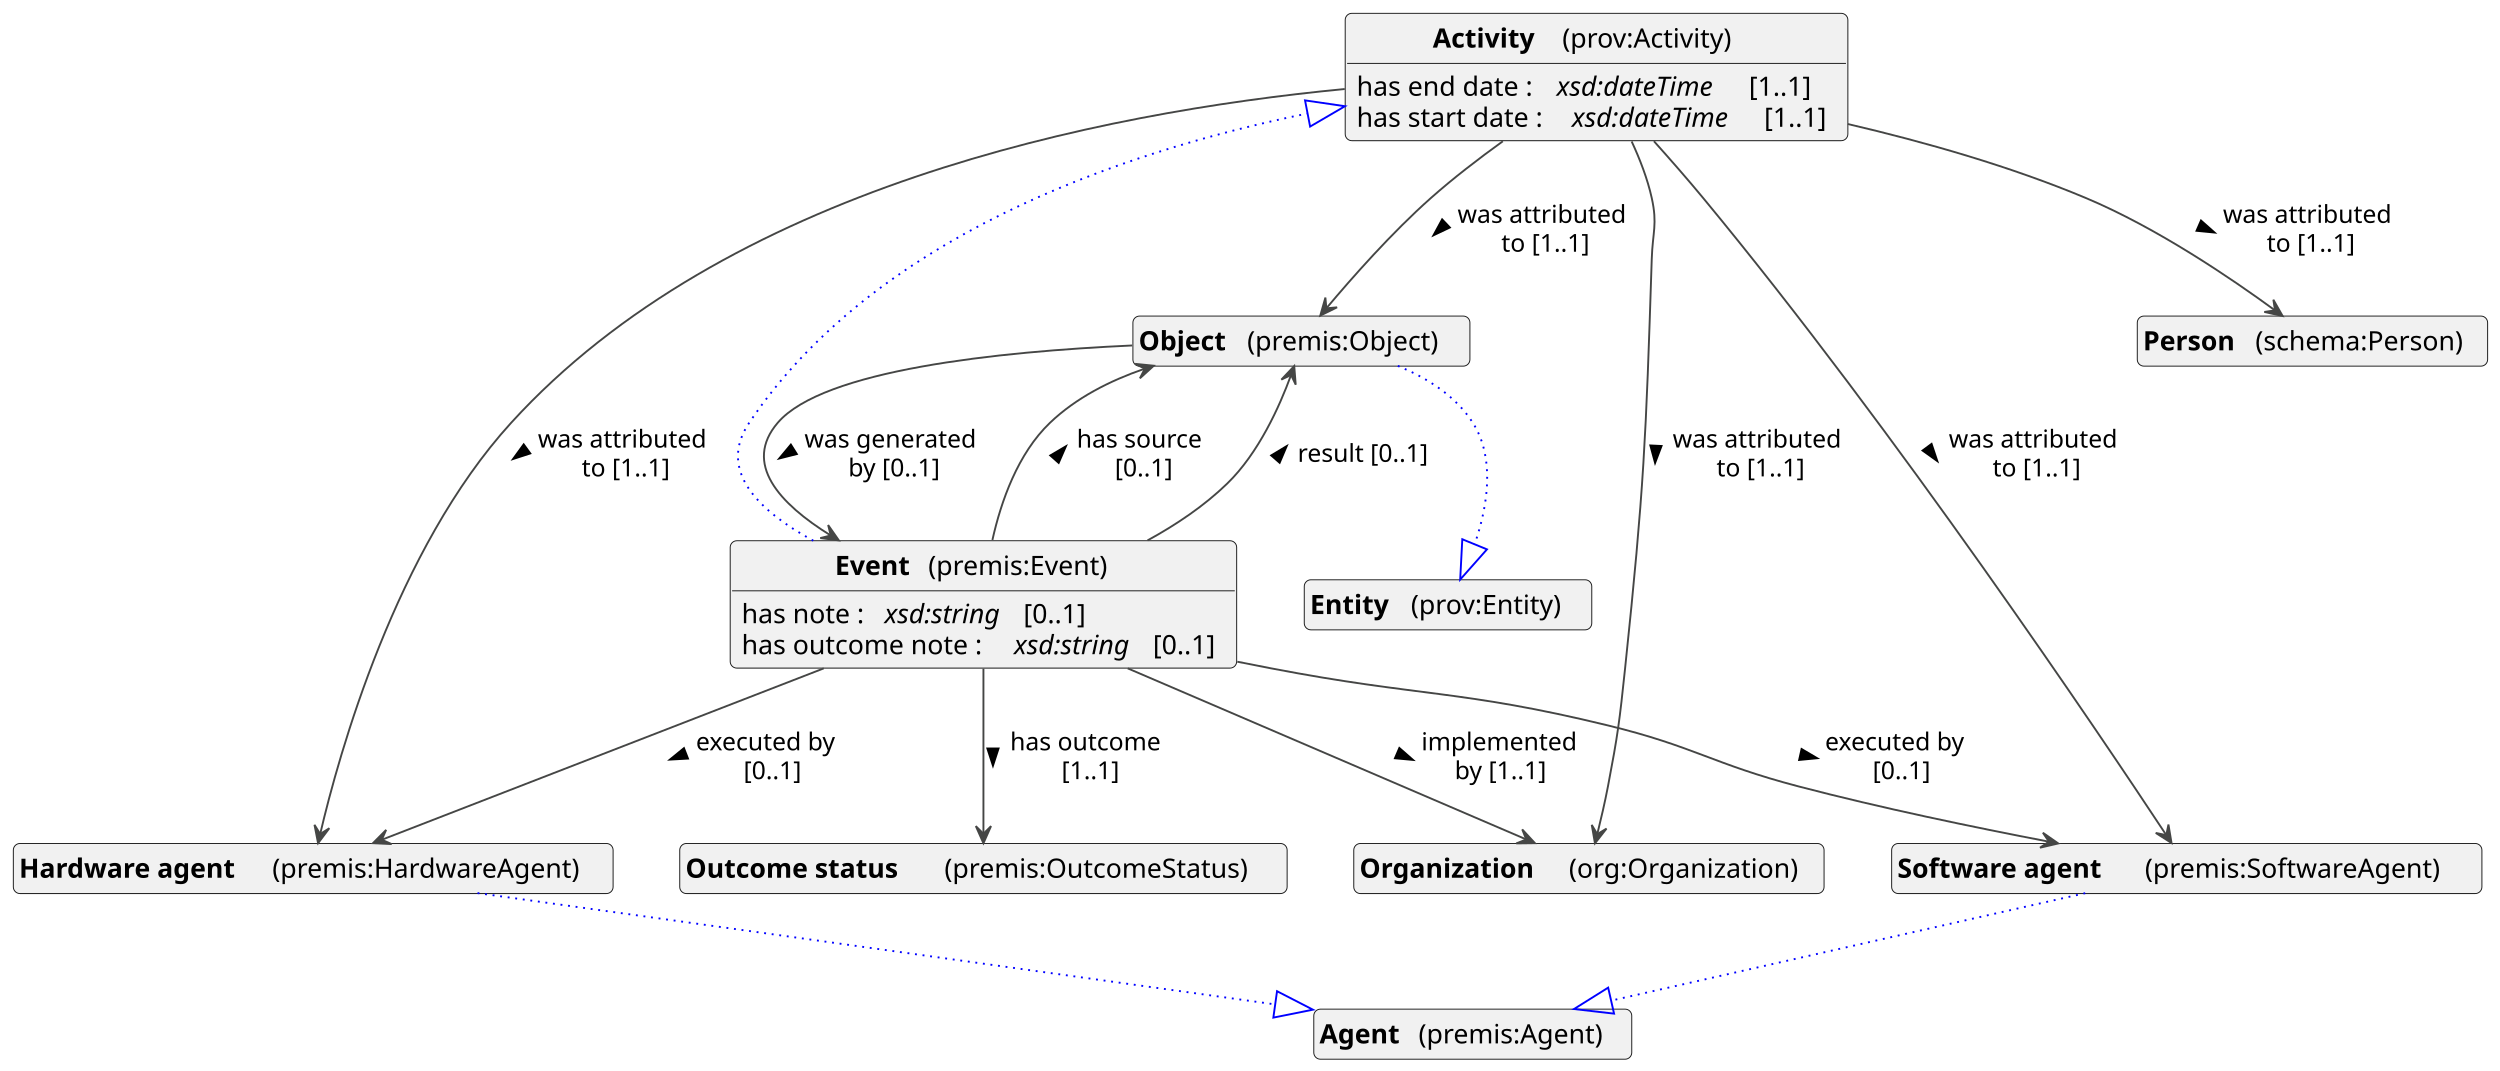
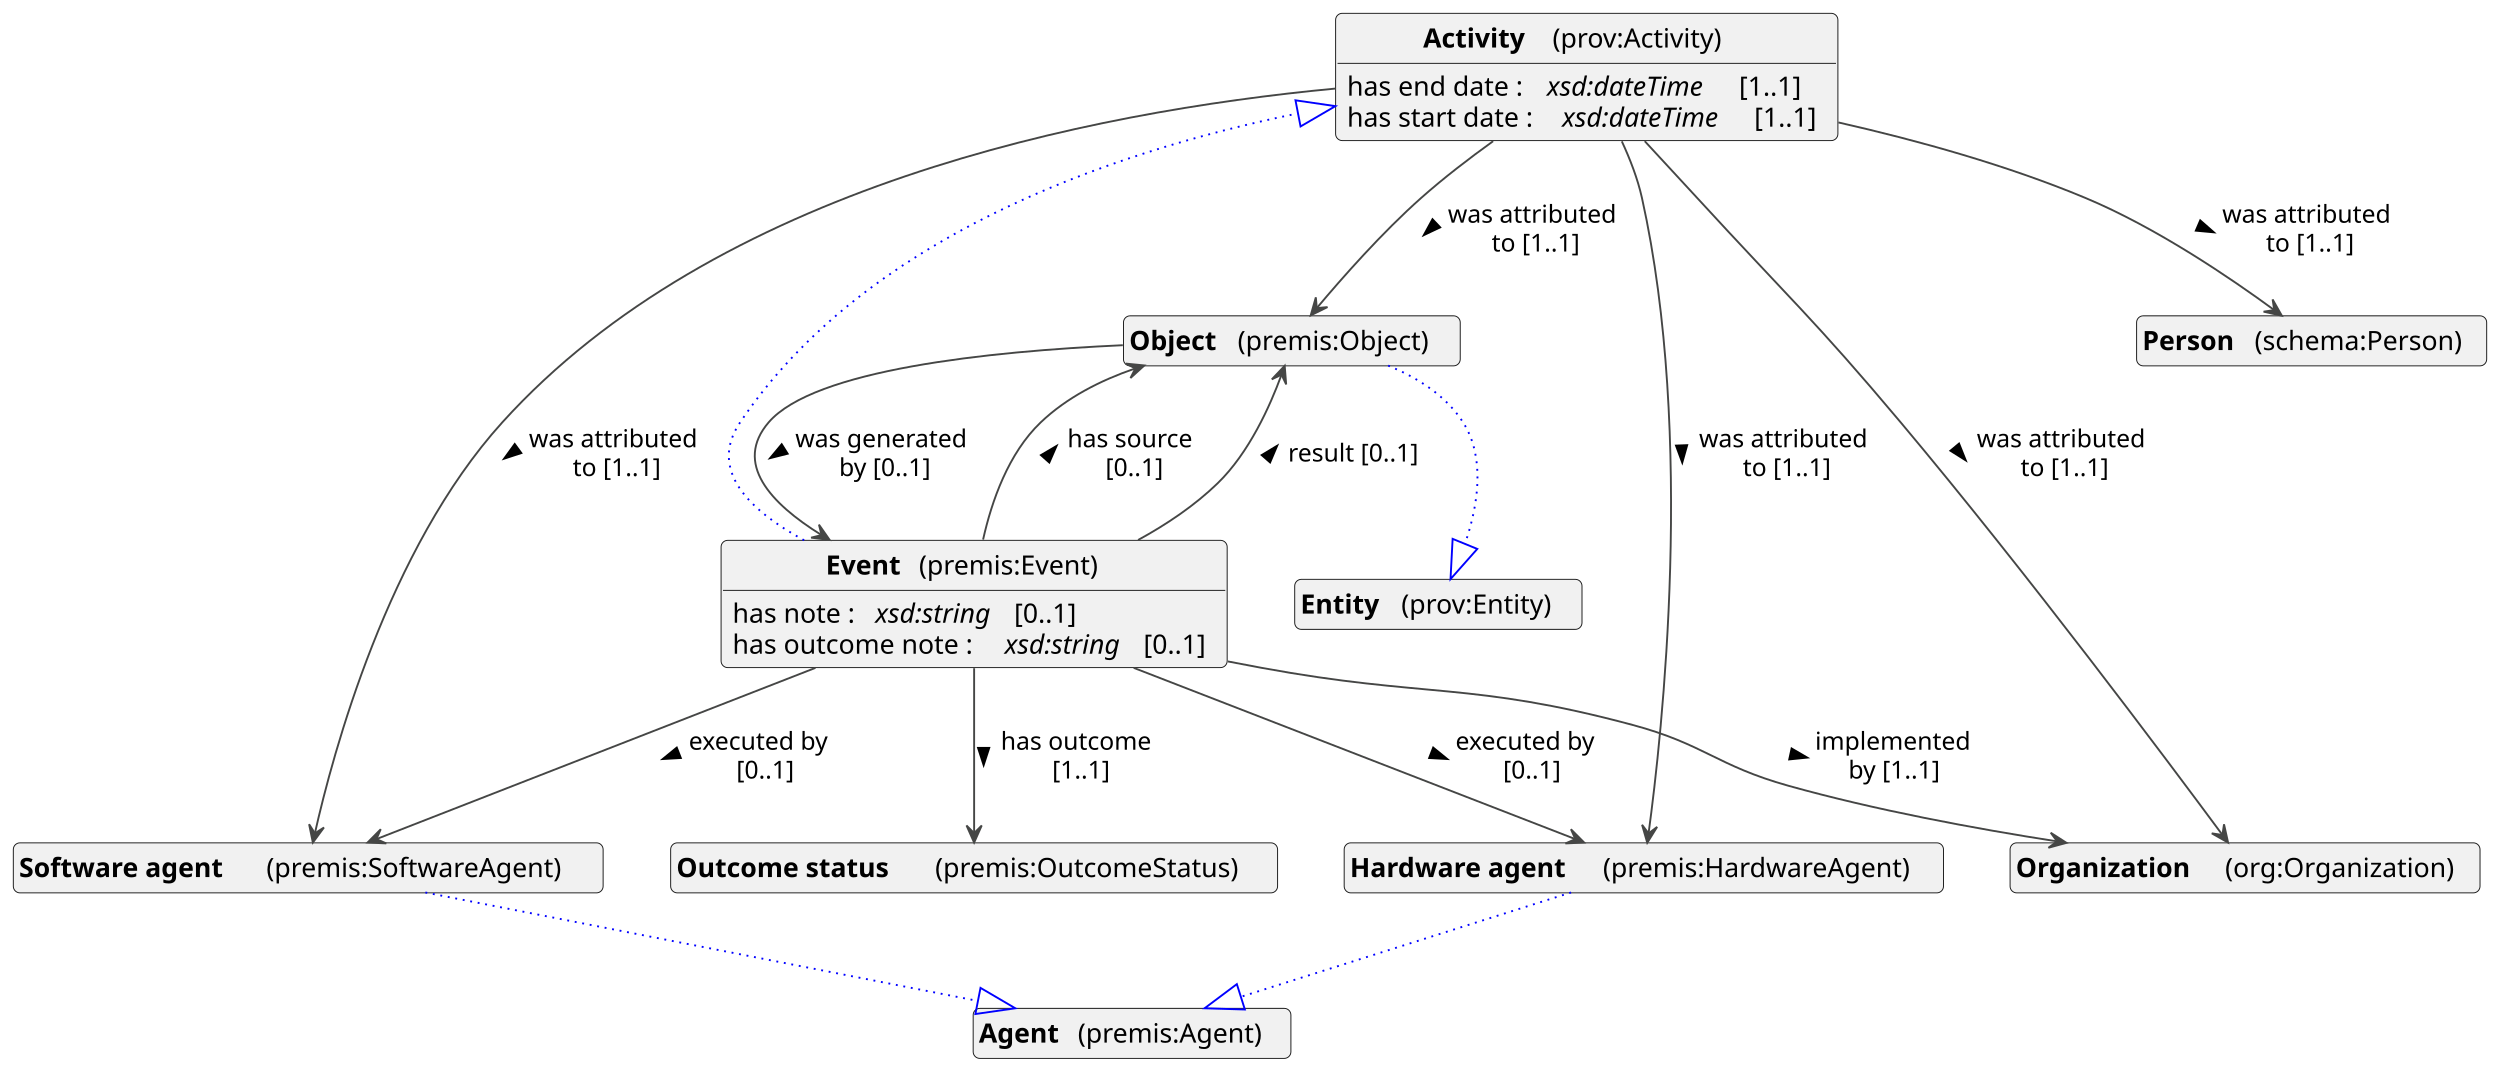
- <svg xmlns="http://www.w3.org/2000/svg" xmlns:xlink="http://www.w3.org/1999/xlink" contentStyleType="text/css" height="562px" preserveAspectRatio="none" style="width:1313px;height:562px;background:#FFFFFF;" version="1.1" viewBox="0 0 1313 562" width="1313px" zoomAndPan="magnify">
+ <svg xmlns="http://www.w3.org/2000/svg" xmlns:xlink="http://www.w3.org/1999/xlink" contentStyleType="text/css" height="562px" preserveAspectRatio="none" style="width:1314px;height:562px;background:#FFFFFF;" version="1.1" viewBox="0 0 1314 562" width="1314px" zoomAndPan="magnify">
  <defs />
  <g>
    <a href="#prov%3AActivity" target="_top" title="#prov%3AActivity" xlink:actuate="onRequest" xlink:href="#prov%3AActivity" xlink:show="new" xlink:title="#prov%3AActivity" xlink:type="simple">
      <g id="elem_prov_Activity">
-         <rect codeLine="15" fill="#F1F1F1" height="66.891" id="prov_Activity" rx="3.5" ry="3.5" style="stroke:#181818;stroke-width:0.5;" width="264" x="706.5" y="7" />
-         <text fill="#000000" font-family="sans-serif" font-size="14" font-weight="bold" lengthAdjust="spacing" textLength="64" x="752.5" y="24.995">Activity</text>
-         <text fill="#000000" font-family="sans-serif" font-size="14" lengthAdjust="spacing" textLength="104" x="820.5" y="24.995">(prov:Activity)</text>
-         <line style="stroke:#181818;stroke-width:0.5;" x1="707.5" x2="969.5" y1="33.297" y2="33.297" />
-         <text fill="#000000" font-family="sans-serif" font-size="14" lengthAdjust="spacing" textLength="101" x="712.5" y="50.292">has end date :</text>
-         <text fill="#000000" font-family="sans-serif" font-size="14" font-style="italic" lengthAdjust="spacing" textLength="97" x="817.5" y="50.292">xsd:dateTime</text>
-         <text fill="#000000" font-family="sans-serif" font-size="14" lengthAdjust="spacing" textLength="38" x="918.5" y="50.292">[1..1]</text>
-         <text fill="#000000" font-family="sans-serif" font-size="14" lengthAdjust="spacing" textLength="109" x="712.5" y="66.589">has start date :</text>
-         <text fill="#000000" font-family="sans-serif" font-size="14" font-style="italic" lengthAdjust="spacing" textLength="97" x="825.5" y="66.589">xsd:dateTime</text>
-         <text fill="#000000" font-family="sans-serif" font-size="14" lengthAdjust="spacing" textLength="38" x="926.5" y="66.589">[1..1]</text>
+         <rect codeLine="15" fill="#F1F1F1" height="66.891" id="prov_Activity" rx="3.5" ry="3.5" style="stroke:#181818;stroke-width:0.5;" width="264" x="702" y="7" />
+         <text fill="#000000" font-family="sans-serif" font-size="14" font-weight="bold" lengthAdjust="spacing" textLength="64" x="748" y="24.995">Activity</text>
+         <text fill="#000000" font-family="sans-serif" font-size="14" lengthAdjust="spacing" textLength="104" x="816" y="24.995">(prov:Activity)</text>
+         <line style="stroke:#181818;stroke-width:0.5;" x1="703" x2="965" y1="33.297" y2="33.297" />
+         <text fill="#000000" font-family="sans-serif" font-size="14" lengthAdjust="spacing" textLength="101" x="708" y="50.292">has end date :</text>
+         <text fill="#000000" font-family="sans-serif" font-size="14" font-style="italic" lengthAdjust="spacing" textLength="97" x="813" y="50.292">xsd:dateTime</text>
+         <text fill="#000000" font-family="sans-serif" font-size="14" lengthAdjust="spacing" textLength="38" x="914" y="50.292">[1..1]</text>
+         <text fill="#000000" font-family="sans-serif" font-size="14" lengthAdjust="spacing" textLength="109" x="708" y="66.589">has start date :</text>
+         <text fill="#000000" font-family="sans-serif" font-size="14" font-style="italic" lengthAdjust="spacing" textLength="97" x="821" y="66.589">xsd:dateTime</text>
+         <text fill="#000000" font-family="sans-serif" font-size="14" lengthAdjust="spacing" textLength="38" x="922" y="66.589">[1..1]</text>
      </g>
    </a>
    <a href="#premis%3AEvent" target="_top" title="#premis%3AEvent" xlink:actuate="onRequest" xlink:href="#premis%3AEvent" xlink:show="new" xlink:title="#premis%3AEvent" xlink:type="simple">
      <g id="elem_premis_Event">
-         <rect codeLine="14" fill="#F1F1F1" height="66.891" id="premis_Event" rx="3.5" ry="3.5" style="stroke:#181818;stroke-width:0.5;" width="266" x="383.5" y="284" />
-         <text fill="#000000" font-family="sans-serif" font-size="14" font-weight="bold" lengthAdjust="spacing" textLength="45" x="438.5" y="301.995">Event</text>
-         <text fill="#000000" font-family="sans-serif" font-size="14" lengthAdjust="spacing" textLength="107" x="487.5" y="301.995">(premis:Event)</text>
-         <line style="stroke:#181818;stroke-width:0.5;" x1="384.5" x2="648.5" y1="310.297" y2="310.297" />
-         <text fill="#000000" font-family="sans-serif" font-size="14" lengthAdjust="spacing" textLength="71" x="389.5" y="327.292">has note :</text>
-         <text fill="#000000" font-family="sans-serif" font-size="14" font-style="italic" lengthAdjust="spacing" textLength="69" x="464.5" y="327.292">xsd:string</text>
-         <text fill="#000000" font-family="sans-serif" font-size="14" lengthAdjust="spacing" textLength="38" x="537.5" y="327.292">[0..1]</text>
-         <text fill="#000000" font-family="sans-serif" font-size="14" lengthAdjust="spacing" textLength="139" x="389.5" y="343.589">has outcome note :</text>
-         <text fill="#000000" font-family="sans-serif" font-size="14" font-style="italic" lengthAdjust="spacing" textLength="69" x="532.5" y="343.589">xsd:string</text>
-         <text fill="#000000" font-family="sans-serif" font-size="14" lengthAdjust="spacing" textLength="38" x="605.5" y="343.589">[0..1]</text>
+         <rect codeLine="14" fill="#F1F1F1" height="66.891" id="premis_Event" rx="3.5" ry="3.5" style="stroke:#181818;stroke-width:0.5;" width="266" x="379" y="284" />
+         <text fill="#000000" font-family="sans-serif" font-size="14" font-weight="bold" lengthAdjust="spacing" textLength="45" x="434" y="301.995">Event</text>
+         <text fill="#000000" font-family="sans-serif" font-size="14" lengthAdjust="spacing" textLength="107" x="483" y="301.995">(premis:Event)</text>
+         <line style="stroke:#181818;stroke-width:0.5;" x1="380" x2="644" y1="310.297" y2="310.297" />
+         <text fill="#000000" font-family="sans-serif" font-size="14" lengthAdjust="spacing" textLength="71" x="385" y="327.292">has note :</text>
+         <text fill="#000000" font-family="sans-serif" font-size="14" font-style="italic" lengthAdjust="spacing" textLength="69" x="460" y="327.292">xsd:string</text>
+         <text fill="#000000" font-family="sans-serif" font-size="14" lengthAdjust="spacing" textLength="38" x="533" y="327.292">[0..1]</text>
+         <text fill="#000000" font-family="sans-serif" font-size="14" lengthAdjust="spacing" textLength="139" x="385" y="343.589">has outcome note :</text>
+         <text fill="#000000" font-family="sans-serif" font-size="14" font-style="italic" lengthAdjust="spacing" textLength="69" x="528" y="343.589">xsd:string</text>
+         <text fill="#000000" font-family="sans-serif" font-size="14" lengthAdjust="spacing" textLength="38" x="601" y="343.589">[0..1]</text>
      </g>
    </a>
    <a href="#premis%3AObject" target="_top" title="#premis%3AObject" xlink:actuate="onRequest" xlink:href="#premis%3AObject" xlink:show="new" xlink:title="#premis%3AObject" xlink:type="simple">
      <g id="elem_premis_Object">
-         <rect codeLine="16" fill="#F1F1F1" height="26.297" id="premis_Object" rx="3.5" ry="3.5" style="stroke:#181818;stroke-width:0.5;" width="177" x="595" y="166" />
-         <text fill="#000000" font-family="sans-serif" font-size="14" font-weight="bold" lengthAdjust="spacing" textLength="53" x="598" y="183.995">Object</text>
-         <text fill="#000000" font-family="sans-serif" font-size="14" lengthAdjust="spacing" textLength="114" x="655" y="183.995">(premis:Object)</text>
+         <rect codeLine="16" fill="#F1F1F1" height="26.297" id="premis_Object" rx="3.5" ry="3.5" style="stroke:#181818;stroke-width:0.5;" width="177" x="590.5" y="166" />
+         <text fill="#000000" font-family="sans-serif" font-size="14" font-weight="bold" lengthAdjust="spacing" textLength="53" x="593.5" y="183.995">Object</text>
+         <text fill="#000000" font-family="sans-serif" font-size="14" lengthAdjust="spacing" textLength="114" x="650.5" y="183.995">(premis:Object)</text>
      </g>
    </a>
    <a href="#prov%3AEntity" target="_top" title="#prov%3AEntity" xlink:actuate="onRequest" xlink:href="#prov%3AEntity" xlink:show="new" xlink:title="#prov%3AEntity" xlink:type="simple">
      <g id="elem_prov_Entity">
-         <rect codeLine="17" fill="#F1F1F1" height="26.297" id="prov_Entity" rx="3.5" ry="3.5" style="stroke:#181818;stroke-width:0.5;" width="151" x="685" y="304.5" />
-         <text fill="#000000" font-family="sans-serif" font-size="14" font-weight="bold" lengthAdjust="spacing" textLength="49" x="688" y="322.495">Entity</text>
-         <text fill="#000000" font-family="sans-serif" font-size="14" lengthAdjust="spacing" textLength="92" x="741" y="322.495">(prov:Entity)</text>
+         <rect codeLine="17" fill="#F1F1F1" height="26.297" id="prov_Entity" rx="3.5" ry="3.5" style="stroke:#181818;stroke-width:0.5;" width="151" x="680.5" y="304.5" />
+         <text fill="#000000" font-family="sans-serif" font-size="14" font-weight="bold" lengthAdjust="spacing" textLength="49" x="683.5" y="322.495">Entity</text>
+         <text fill="#000000" font-family="sans-serif" font-size="14" lengthAdjust="spacing" textLength="92" x="736.5" y="322.495">(prov:Entity)</text>
+       </g>
+     </a>
+     <a href="#schema%3APerson" target="_top" title="#schema%3APerson" xlink:actuate="onRequest" xlink:href="#schema%3APerson" xlink:show="new" xlink:title="#schema%3APerson" xlink:type="simple">
+       <g id="elem_schema_Person">
+         <rect codeLine="18" fill="#F1F1F1" height="26.297" id="schema_Person" rx="3.5" ry="3.5" style="stroke:#181818;stroke-width:0.5;" width="184" x="1123" y="166" />
+         <text fill="#000000" font-family="sans-serif" font-size="14" font-weight="bold" lengthAdjust="spacing" textLength="55" x="1126" y="183.995">Person</text>
+         <text fill="#000000" font-family="sans-serif" font-size="14" lengthAdjust="spacing" textLength="119" x="1185" y="183.995">(schema:Person)</text>
      </g>
    </a>
    <a href="#premis%3AOutcomeStatus" target="_top" title="#premis%3AOutcomeStatus" xlink:actuate="onRequest" xlink:href="#premis%3AOutcomeStatus" xlink:show="new" xlink:title="#premis%3AOutcomeStatus" xlink:type="simple">
      <g id="elem_premis_OutcomeStatus">
-         <rect codeLine="18" fill="#F1F1F1" height="26.297" id="premis_OutcomeStatus" rx="3.5" ry="3.5" style="stroke:#181818;stroke-width:0.5;" width="319" x="357" y="443" />
-         <text fill="#000000" font-family="sans-serif" font-size="14" font-weight="bold" lengthAdjust="spacing" textLength="132" x="360" y="460.995">Outcome status</text>
-         <text fill="#000000" font-family="sans-serif" font-size="14" lengthAdjust="spacing" textLength="177" x="496" y="460.995">(premis:OutcomeStatus)</text>
+         <rect codeLine="19" fill="#F1F1F1" height="26.297" id="premis_OutcomeStatus" rx="3.5" ry="3.5" style="stroke:#181818;stroke-width:0.5;" width="319" x="352.5" y="443" />
+         <text fill="#000000" font-family="sans-serif" font-size="14" font-weight="bold" lengthAdjust="spacing" textLength="132" x="355.5" y="460.995">Outcome status</text>
+         <text fill="#000000" font-family="sans-serif" font-size="14" lengthAdjust="spacing" textLength="177" x="491.5" y="460.995">(premis:OutcomeStatus)</text>
+       </g>
+     </a>
+     <a href="#org%3AOrganization" target="_top" title="#org%3AOrganization" xlink:actuate="onRequest" xlink:href="#org%3AOrganization" xlink:show="new" xlink:title="#org%3AOrganization" xlink:type="simple">
+       <g id="elem_org_Organization">
+         <rect codeLine="20" fill="#F1F1F1" height="26.297" id="org_Organization" rx="3.5" ry="3.5" style="stroke:#181818;stroke-width:0.5;" width="247" x="1056.5" y="443" />
+         <text fill="#000000" font-family="sans-serif" font-size="14" font-weight="bold" lengthAdjust="spacing" textLength="106" x="1059.5" y="460.995">Organization</text>
+         <text fill="#000000" font-family="sans-serif" font-size="14" lengthAdjust="spacing" textLength="131" x="1169.5" y="460.995">(org:Organization)</text>
      </g>
    </a>
    <a href="#premis%3ASoftwareAgent" target="_top" title="#premis%3ASoftwareAgent" xlink:actuate="onRequest" xlink:href="#premis%3ASoftwareAgent" xlink:show="new" xlink:title="#premis%3ASoftwareAgent" xlink:type="simple">
      <g id="elem_premis_SoftwareAgent">
-         <rect codeLine="19" fill="#F1F1F1" height="26.297" id="premis_SoftwareAgent" rx="3.5" ry="3.5" style="stroke:#181818;stroke-width:0.5;" width="310" x="993.5" y="443" />
-         <text fill="#000000" font-family="sans-serif" font-size="14" font-weight="bold" lengthAdjust="spacing" textLength="126" x="996.5" y="460.995">Software agent</text>
-         <text fill="#000000" font-family="sans-serif" font-size="14" lengthAdjust="spacing" textLength="174" x="1126.5" y="460.995">(premis:SoftwareAgent)</text>
+         <rect codeLine="21" fill="#F1F1F1" height="26.297" id="premis_SoftwareAgent" rx="3.5" ry="3.5" style="stroke:#181818;stroke-width:0.5;" width="310" x="7" y="443" />
+         <text fill="#000000" font-family="sans-serif" font-size="14" font-weight="bold" lengthAdjust="spacing" textLength="126" x="10" y="460.995">Software agent</text>
+         <text fill="#000000" font-family="sans-serif" font-size="14" lengthAdjust="spacing" textLength="174" x="140" y="460.995">(premis:SoftwareAgent)</text>
      </g>
    </a>
    <a href="#premis%3AAgent" target="_top" title="#premis%3AAgent" xlink:actuate="onRequest" xlink:href="#premis%3AAgent" xlink:show="new" xlink:title="#premis%3AAgent" xlink:type="simple">
      <g id="elem_premis_Agent">
-         <rect codeLine="22" fill="#F1F1F1" height="26.297" id="premis_Agent" rx="3.5" ry="3.5" style="stroke:#181818;stroke-width:0.5;" width="167" x="690" y="530" />
-         <text fill="#000000" font-family="sans-serif" font-size="14" font-weight="bold" lengthAdjust="spacing" textLength="48" x="693" y="547.995">Agent</text>
-         <text fill="#000000" font-family="sans-serif" font-size="14" lengthAdjust="spacing" textLength="109" x="745" y="547.995">(premis:Agent)</text>
+         <rect codeLine="24" fill="#F1F1F1" height="26.297" id="premis_Agent" rx="3.5" ry="3.5" style="stroke:#181818;stroke-width:0.5;" width="167" x="511.5" y="530" />
+         <text fill="#000000" font-family="sans-serif" font-size="14" font-weight="bold" lengthAdjust="spacing" textLength="48" x="514.5" y="547.995">Agent</text>
+         <text fill="#000000" font-family="sans-serif" font-size="14" lengthAdjust="spacing" textLength="109" x="566.5" y="547.995">(premis:Agent)</text>
      </g>
    </a>
    <a href="#premis%3AHardwareAgent" target="_top" title="#premis%3AHardwareAgent" xlink:actuate="onRequest" xlink:href="#premis%3AHardwareAgent" xlink:show="new" xlink:title="#premis%3AHardwareAgent" xlink:type="simple">
      <g id="elem_premis_HardwareAgent">
-         <rect codeLine="21" fill="#F1F1F1" height="26.297" id="premis_HardwareAgent" rx="3.5" ry="3.5" style="stroke:#181818;stroke-width:0.5;" width="315" x="7" y="443" />
-         <text fill="#000000" font-family="sans-serif" font-size="14" font-weight="bold" lengthAdjust="spacing" textLength="129" x="10" y="460.995">Hardware agent</text>
-         <text fill="#000000" font-family="sans-serif" font-size="14" lengthAdjust="spacing" textLength="176" x="143" y="460.995">(premis:HardwareAgent)</text>
-       </g>
-     </a>
-     <a href="#schema%3APerson" target="_top" title="#schema%3APerson" xlink:actuate="onRequest" xlink:href="#schema%3APerson" xlink:show="new" xlink:title="#schema%3APerson" xlink:type="simple">
-       <g id="elem_schema_Person">
-         <rect codeLine="23" fill="#F1F1F1" height="26.297" id="schema_Person" rx="3.5" ry="3.5" style="stroke:#181818;stroke-width:0.5;" width="184" x="1122.5" y="166" />
-         <text fill="#000000" font-family="sans-serif" font-size="14" font-weight="bold" lengthAdjust="spacing" textLength="55" x="1125.5" y="183.995">Person</text>
-         <text fill="#000000" font-family="sans-serif" font-size="14" lengthAdjust="spacing" textLength="119" x="1184.5" y="183.995">(schema:Person)</text>
-       </g>
-     </a>
-     <a href="#org%3AOrganization" target="_top" title="#org%3AOrganization" xlink:actuate="onRequest" xlink:href="#org%3AOrganization" xlink:show="new" xlink:title="#org%3AOrganization" xlink:type="simple">
-       <g id="elem_org_Organization">
-         <rect codeLine="24" fill="#F1F1F1" height="26.297" id="org_Organization" rx="3.5" ry="3.5" style="stroke:#181818;stroke-width:0.5;" width="247" x="711" y="443" />
-         <text fill="#000000" font-family="sans-serif" font-size="14" font-weight="bold" lengthAdjust="spacing" textLength="106" x="714" y="460.995">Organization</text>
-         <text fill="#000000" font-family="sans-serif" font-size="14" lengthAdjust="spacing" textLength="131" x="824" y="460.995">(org:Organization)</text>
+         <rect codeLine="23" fill="#F1F1F1" height="26.297" id="premis_HardwareAgent" rx="3.5" ry="3.5" style="stroke:#181818;stroke-width:0.5;" width="315" x="706.5" y="443" />
+         <text fill="#000000" font-family="sans-serif" font-size="14" font-weight="bold" lengthAdjust="spacing" textLength="129" x="709.5" y="460.995">Hardware agent</text>
+         <text fill="#000000" font-family="sans-serif" font-size="14" lengthAdjust="spacing" textLength="176" x="842.5" y="460.995">(premis:HardwareAgent)</text>
      </g>
    </a>
    <g id="link_prov_Activity_premis_Object">
-       <path codeLine="33" d="M789.285,74.195 C776.575,83.346 763.19,93.637 751.5,104 C730.973,122.197 710.012,145.953 696.892,161.577 " fill="none" id="prov_Activity-to-premis_Object" style="stroke:#454645;stroke-width:1.0;" />
-       <polygon fill="#454645" points="693.406,165.757,702.242,161.408,696.609,161.917,696.099,156.284,693.406,165.757" style="stroke:#454645;stroke-width:1.0;" />
-       <polygon fill="#000000" points="752.867,123.569,761.458,119.489,757.419,115.218,752.867,123.569" style="stroke:#000000;stroke-width:1.0;" />
-       <text fill="#000000" font-family="sans-serif" font-size="13" lengthAdjust="spacing" textLength="93" x="765.5" y="117.067">was attributed</text>
-       <text fill="#000000" font-family="sans-serif" font-size="13" lengthAdjust="spacing" textLength="51" x="788.5" y="132.2">to [1..1]</text>
+       <path codeLine="33" d="M784.785,74.195 C772.075,83.346 758.69,93.637 747,104 C726.473,122.197 705.512,145.953 692.392,161.577 " fill="none" id="prov_Activity-to-premis_Object" style="stroke:#454645;stroke-width:1.0;" />
+       <polygon fill="#454645" points="688.906,165.757,697.742,161.408,692.109,161.917,691.599,156.284,688.906,165.757" style="stroke:#454645;stroke-width:1.0;" />
+       <polygon fill="#000000" points="748.367,123.569,756.958,119.489,752.919,115.218,748.367,123.569" style="stroke:#000000;stroke-width:1.0;" />
+       <text fill="#000000" font-family="sans-serif" font-size="13" lengthAdjust="spacing" textLength="93" x="761" y="117.067">was attributed</text>
+       <text fill="#000000" font-family="sans-serif" font-size="13" lengthAdjust="spacing" textLength="51" x="784" y="132.2">to [1..1]</text>
    </g>
    <g id="link_prov_Activity_schema_Person">
-       <path codeLine="34" d="M970.502,65.145 C1011.44,74.703 1056.12,87.471 1095.5,104 C1132.88,119.691 1172.01,146.307 1194.78,162.978 " fill="none" id="prov_Activity-to-schema_Person" style="stroke:#454645;stroke-width:1.0;" />
-       <polygon fill="#454645" points="1198.84,165.97,1193.977,157.405,1194.818,162.999,1189.224,163.84,1198.84,165.97" style="stroke:#454645;stroke-width:1.0;" />
-       <polygon fill="#000000" points="1163.083,122.132,1155.967,115.822,1153.617,121.209,1163.083,122.132" style="stroke:#000000;stroke-width:1.0;" />
-       <text fill="#000000" font-family="sans-serif" font-size="13" lengthAdjust="spacing" textLength="93" x="1167.5" y="117.067">was attributed</text>
-       <text fill="#000000" font-family="sans-serif" font-size="13" lengthAdjust="spacing" textLength="51" x="1190.5" y="132.2">to [1..1]</text>
+       <path codeLine="34" d="M966.225,64.347 C1008.6,73.947 1055.11,86.94 1096,104 C1133.41,119.609 1172.54,146.249 1195.3,162.948 " fill="none" id="prov_Activity-to-schema_Person" style="stroke:#454645;stroke-width:1.0;" />
+       <polygon fill="#454645" points="1199.35,165.945,1194.49,157.379,1195.329,162.973,1189.735,163.812,1199.35,165.945" style="stroke:#454645;stroke-width:1.0;" />
+       <polygon fill="#000000" points="1163.593,122.11,1156.446,115.834,1154.122,121.233,1163.593,122.11" style="stroke:#000000;stroke-width:1.0;" />
+       <text fill="#000000" font-family="sans-serif" font-size="13" lengthAdjust="spacing" textLength="93" x="1168" y="117.067">was attributed</text>
+       <text fill="#000000" font-family="sans-serif" font-size="13" lengthAdjust="spacing" textLength="51" x="1191" y="132.2">to [1..1]</text>
    </g>
    <g id="link_prov_Activity_org_Organization">
-       <path codeLine="35" d="M856.948,74.289 C861.283,83.605 865.283,93.955 867.5,104 C870.565,117.888 867.962,121.785 867.5,136 C864.387,231.707 863.497,255.765 853.5,351 C850.593,378.692 849.73,385.651 844.5,413 C842.921,421.255 840.807,430.336 838.93,437.935 " fill="none" id="prov_Activity-to-org_Organization" style="stroke:#454645;stroke-width:1.0;" />
-       <polygon fill="#454645" points="837.677,442.932,843.746,435.175,838.893,438.082,835.986,433.229,837.677,442.932" style="stroke:#454645;stroke-width:1.0;" />
-       <polygon fill="#000000" points="869.253,243.127,872.635,234.238,866.765,233.947,869.253,243.127" style="stroke:#000000;stroke-width:1.0;" />
-       <text fill="#000000" font-family="sans-serif" font-size="13" lengthAdjust="spacing" textLength="93" x="878.5" y="235.067">was attributed</text>
-       <text fill="#000000" font-family="sans-serif" font-size="13" lengthAdjust="spacing" textLength="51" x="901.5" y="250.2">to [1..1]</text>
+       <path codeLine="35" d="M864.474,74.196 C873.37,83.779 883.094,94.291 892,104 C939.857,156.17 953.474,167.784 999,222 C1065.31,300.97 1139.26,399.827 1167.83,438.458 " fill="none" id="prov_Activity-to-org_Organization" style="stroke:#454645;stroke-width:1.0;" />
+       <polygon fill="#454645" points="1171.08,442.865,1168.943,433.251,1168.106,438.846,1162.512,438.009,1171.08,442.865" style="stroke:#454645;stroke-width:1.0;" />
+       <polygon fill="#000000" points="1033.2,241.975,1029.67,233.144,1025.153,236.905,1033.2,241.975" style="stroke:#000000;stroke-width:1.0;" />
+       <text fill="#000000" font-family="sans-serif" font-size="13" lengthAdjust="spacing" textLength="93" x="1039" y="235.067">was attributed</text>
+       <text fill="#000000" font-family="sans-serif" font-size="13" lengthAdjust="spacing" textLength="51" x="1062" y="250.2">to [1..1]</text>
    </g>
    <g id="link_prov_Activity_premis_SoftwareAgent">
-       <path codeLine="36" d="M868.64,74.158 C877.157,83.648 886.328,94.121 894.5,104 C996.187,226.933 1103.73,387.1 1137.62,438.419 " fill="none" id="prov_Activity-to-premis_SoftwareAgent" style="stroke:#454645;stroke-width:1.0;" />
-       <polygon fill="#454645" points="1140.49,442.764,1138.871,433.049,1137.736,438.591,1132.194,437.455,1140.49,442.764" style="stroke:#454645;stroke-width:1.0;" />
-       <polygon fill="#000000" points="1017.47,242.155,1014.461,233.133,1009.733,236.625,1017.47,242.155" style="stroke:#000000;stroke-width:1.0;" />
-       <text fill="#000000" font-family="sans-serif" font-size="13" lengthAdjust="spacing" textLength="93" x="1023.5" y="235.067">was attributed</text>
-       <text fill="#000000" font-family="sans-serif" font-size="13" lengthAdjust="spacing" textLength="51" x="1046.5" y="250.2">to [1..1]</text>
+       <path codeLine="36" d="M701.893,46.553 C571.473,58.903 375.813,98.494 264,222 C203.749,288.553 174.865,396.349 165.528,437.907 " fill="none" id="prov_Activity-to-premis_SoftwareAgent" style="stroke:#454645;stroke-width:1.0;" />
+       <polygon fill="#454645" points="164.436,442.867,170.276,434.937,165.51,437.984,162.463,433.218,164.436,442.867" style="stroke:#454645;stroke-width:1.0;" />
+       <polygon fill="#000000" points="264.961,241.08,274,238.123,270.536,233.374,264.961,241.08" style="stroke:#000000;stroke-width:1.0;" />
+       <text fill="#000000" font-family="sans-serif" font-size="13" lengthAdjust="spacing" textLength="93" x="278" y="235.067">was attributed</text>
+       <text fill="#000000" font-family="sans-serif" font-size="13" lengthAdjust="spacing" textLength="51" x="301" y="250.2">to [1..1]</text>
    </g>
    <g id="link_prov_Activity_premis_HardwareAgent">
-       <path codeLine="37" d="M706.274,46.75 C575.999,59.265 380.668,98.992 268.5,222 C207.818,288.547 177.927,396.346 168.192,437.906 " fill="none" id="prov_Activity-to-premis_HardwareAgent" style="stroke:#454645;stroke-width:1.0;" />
-       <polygon fill="#454645" points="167.053,442.867,172.965,434.99,168.171,437.994,165.167,433.2,167.053,442.867" style="stroke:#454645;stroke-width:1.0;" />
-       <polygon fill="#000000" points="269.456,241.073,278.5,238.131,275.044,233.377,269.456,241.073" style="stroke:#000000;stroke-width:1.0;" />
-       <text fill="#000000" font-family="sans-serif" font-size="13" lengthAdjust="spacing" textLength="93" x="282.5" y="235.067">was attributed</text>
-       <text fill="#000000" font-family="sans-serif" font-size="13" lengthAdjust="spacing" textLength="51" x="305.5" y="250.2">to [1..1]</text>
+       <path codeLine="37" d="M852.429,74.294 C856.764,83.609 860.769,93.958 863,104 C890.865,229.41 873.514,386.304 866.521,437.779 " fill="none" id="prov_Activity-to-premis_HardwareAgent" style="stroke:#454645;stroke-width:1.0;" />
+       <polygon fill="#454645" points="865.801,442.979,870.997,434.613,866.487,438.026,863.073,433.515,865.801,442.979" style="stroke:#454645;stroke-width:1.0;" />
+       <polygon fill="#000000" points="884.194,243.129,886.78,233.977,880.907,234.205,884.194,243.129" style="stroke:#000000;stroke-width:1.0;" />
+       <text fill="#000000" font-family="sans-serif" font-size="13" lengthAdjust="spacing" textLength="93" x="893" y="235.067">was attributed</text>
+       <text fill="#000000" font-family="sans-serif" font-size="13" lengthAdjust="spacing" textLength="51" x="916" y="250.2">to [1..1]</text>
    </g>
    <g id="link_premis_Event_prov_Activity">
-       <path codeLine="39" d="M427.142,283.968 C397.898,268.041 376.727,246.904 393.5,222 C458.502,125.488 584.898,80.561 686.423,59.657 " fill="none" id="premis_Event-to-prov_Activity" style="stroke:#0000FF;stroke-width:1.0;stroke-dasharray:1.0,3.0;" />
-       <polygon fill="none" points="685.404,52.724,706.371,55.789,688.069,66.468,685.404,52.724" style="stroke:#0000FF;stroke-width:1.0;" />
+       <path codeLine="39" d="M422.642,283.968 C393.398,268.041 372.227,246.904 389,222 C454.002,125.488 580.398,80.561 681.923,59.657 " fill="none" id="premis_Event-to-prov_Activity" style="stroke:#0000FF;stroke-width:1.0;stroke-dasharray:1.0,3.0;" />
+       <polygon fill="none" points="680.904,52.724,701.871,55.789,683.569,66.468,680.904,52.724" style="stroke:#0000FF;stroke-width:1.0;" />
    </g>
    <g id="link_premis_Event_premis_SoftwareAgent">
-       <path codeLine="42" d="M649.825,347.529 C655.794,348.724 661.707,349.886 667.5,351 C745.854,366.065 766.976,362.127 844.5,381 C889.84,392.038 899.361,401.167 944.5,413 C987.682,424.32 1036.66,434.49 1075.8,441.986 " fill="none" id="premis_Event-to-premis_SoftwareAgent" style="stroke:#454645;stroke-width:1.0;" />
-       <polygon fill="#454645" points="1081.01,442.979,1072.926,437.354,1076.1,442.036,1071.417,445.211,1081.01,442.979" style="stroke:#454645;stroke-width:1.0;" />
-       <polygon fill="#000000" points="954.381,398.215,946.187,393.388,944.915,399.126,954.381,398.215" style="stroke:#000000;stroke-width:1.0;" />
-       <text fill="#000000" font-family="sans-serif" font-size="13" lengthAdjust="spacing" textLength="80" x="958.5" y="394.067">executed by</text>
-       <text fill="#000000" font-family="sans-serif" font-size="13" lengthAdjust="spacing" textLength="34" x="983.5" y="409.2">[0..1]</text>
+       <path codeLine="42" d="M428.611,351.022 C355.206,379.65 251.853,419.957 197.929,440.988 " fill="none" id="premis_Event-to-premis_SoftwareAgent" style="stroke:#454645;stroke-width:1.0;" />
+       <polygon fill="#454645" points="193.184,442.838,203.022,443.294,197.842,441.021,200.115,435.841,193.184,442.838" style="stroke:#454645;stroke-width:1.0;" />
+       <polygon fill="#000000" points="348.342,398.95,357.837,398.401,355.701,392.925,348.342,398.95" style="stroke:#000000;stroke-width:1.0;" />
+       <text fill="#000000" font-family="sans-serif" font-size="13" lengthAdjust="spacing" textLength="80" x="362" y="394.067">executed by</text>
+       <text fill="#000000" font-family="sans-serif" font-size="13" lengthAdjust="spacing" textLength="34" x="387" y="409.2">[0..1]</text>
    </g>
    <g id="link_premis_Event_premis_HardwareAgent">
-       <path codeLine="43" d="M432.634,351.022 C358.81,379.65 254.867,419.957 200.634,440.988 " fill="none" id="premis_Event-to-premis_HardwareAgent" style="stroke:#454645;stroke-width:1.0;" />
-       <polygon fill="#454645" points="195.862,442.838,205.7,443.312,200.523,441.029,202.806,435.853,195.862,442.838" style="stroke:#454645;stroke-width:1.0;" />
-       <polygon fill="#000000" points="351.838,398.941,361.334,398.41,359.209,392.93,351.838,398.941" style="stroke:#000000;stroke-width:1.0;" />
-       <text fill="#000000" font-family="sans-serif" font-size="13" lengthAdjust="spacing" textLength="80" x="365.5" y="394.067">executed by</text>
-       <text fill="#000000" font-family="sans-serif" font-size="13" lengthAdjust="spacing" textLength="34" x="390.5" y="409.2">[0..1]</text>
+       <path codeLine="43" d="M595.866,351.022 C669.69,379.65 773.633,419.957 827.866,440.988 " fill="none" id="premis_Event-to-premis_HardwareAgent" style="stroke:#454645;stroke-width:1.0;" />
+       <polygon fill="#454645" points="832.638,442.838,825.694,435.853,827.977,441.029,822.801,443.312,832.638,442.838" style="stroke:#454645;stroke-width:1.0;" />
+       <polygon fill="#000000" points="760.662,398.941,753.291,392.93,751.166,398.41,760.662,398.941" style="stroke:#000000;stroke-width:1.0;" />
+       <text fill="#000000" font-family="sans-serif" font-size="13" lengthAdjust="spacing" textLength="80" x="765" y="394.067">executed by</text>
+       <text fill="#000000" font-family="sans-serif" font-size="13" lengthAdjust="spacing" textLength="34" x="790" y="409.2">[0..1]</text>
    </g>
    <g id="link_premis_Event_premis_OutcomeStatus">
-       <path codeLine="47" d="M516.5,351.195 C516.5,378.389 516.5,416.03 516.5,437.717 " fill="none" id="premis_Event-to-premis_OutcomeStatus" style="stroke:#454645;stroke-width:1.0;" />
-       <polygon fill="#454645" points="516.5,442.871,520.5,433.871,516.5,437.871,512.5,433.871,516.5,442.871" style="stroke:#454645;stroke-width:1.0;" />
-       <polygon fill="#000000" points="521.5,402.133,524.439,393.088,518.561,393.088,521.5,402.133" style="stroke:#000000;stroke-width:1.0;" />
-       <text fill="#000000" font-family="sans-serif" font-size="13" lengthAdjust="spacing" textLength="84" x="530.5" y="394.067">has outcome</text>
-       <text fill="#000000" font-family="sans-serif" font-size="13" lengthAdjust="spacing" textLength="34" x="557.5" y="409.2">[1..1]</text>
+       <path codeLine="47" d="M512,351.195 C512,378.389 512,416.03 512,437.717 " fill="none" id="premis_Event-to-premis_OutcomeStatus" style="stroke:#454645;stroke-width:1.0;" />
+       <polygon fill="#454645" points="512,442.871,516,433.871,512,437.871,508,433.871,512,442.871" style="stroke:#454645;stroke-width:1.0;" />
+       <polygon fill="#000000" points="517,402.133,519.939,393.088,514.061,393.088,517,402.133" style="stroke:#000000;stroke-width:1.0;" />
+       <text fill="#000000" font-family="sans-serif" font-size="13" lengthAdjust="spacing" textLength="84" x="526" y="394.067">has outcome</text>
+       <text fill="#000000" font-family="sans-serif" font-size="13" lengthAdjust="spacing" textLength="34" x="553" y="409.2">[1..1]</text>
    </g>
    <g id="link_premis_Event_premis_Object">
-       <path codeLine="51" d="M521.215,283.598 C525.746,263.319 534.541,238.186 551.5,222 C565.176,208.948 582.899,199.951 600.895,193.75 " fill="none" id="premis_Event-to-premis_Object" style="stroke:#454645;stroke-width:1.0;" />
-       <polygon fill="#454645" points="605.975,192.074,596.175,191.096,601.227,193.641,598.682,198.693,605.975,192.074" style="stroke:#454645;stroke-width:1.0;" />
-       <polygon fill="#000000" points="559.817,234.392,551.617,239.209,556.015,243.109,559.817,234.392" style="stroke:#000000;stroke-width:1.0;" />
-       <text fill="#000000" font-family="sans-serif" font-size="13" lengthAdjust="spacing" textLength="70" x="565.5" y="235.067">has source</text>
-       <text fill="#000000" font-family="sans-serif" font-size="13" lengthAdjust="spacing" textLength="34" x="585.5" y="250.2">[0..1]</text>
+       <path codeLine="51" d="M516.715,283.598 C521.246,263.319 530.041,238.186 547,222 C560.676,208.948 578.399,199.951 596.395,193.75 " fill="none" id="premis_Event-to-premis_Object" style="stroke:#454645;stroke-width:1.0;" />
+       <polygon fill="#454645" points="601.475,192.074,591.675,191.096,596.727,193.641,594.182,198.693,601.475,192.074" style="stroke:#454645;stroke-width:1.0;" />
+       <polygon fill="#000000" points="555.317,234.392,547.117,239.209,551.515,243.109,555.317,234.392" style="stroke:#000000;stroke-width:1.0;" />
+       <text fill="#000000" font-family="sans-serif" font-size="13" lengthAdjust="spacing" textLength="70" x="561" y="235.067">has source</text>
+       <text fill="#000000" font-family="sans-serif" font-size="13" lengthAdjust="spacing" textLength="34" x="581" y="250.2">[0..1]</text>
    </g>
    <g id="link_premis_Event_premis_Object">
-       <path codeLine="55" d="M602.672,283.827 C617.737,275.603 632.427,265.706 644.5,254 C661.035,237.967 672.05,213.399 678.039,197.024 " fill="none" id="premis_Event-to-premis_Object-1" style="stroke:#454645;stroke-width:1.0;" />
-       <polygon fill="#454645" points="679.737,192.224,672.965,199.375,678.07,196.938,680.508,202.043,679.737,192.224" style="stroke:#454645;stroke-width:1.0;" />
-       <polygon fill="#000000" points="675.778,234.291,667.629,239.194,672.067,243.048,675.778,234.291" style="stroke:#000000;stroke-width:1.0;" />
-       <text fill="#000000" font-family="sans-serif" font-size="13" lengthAdjust="spacing" textLength="74" x="681.5" y="242.567">result [0..1]</text>
+       <path codeLine="55" d="M598.172,283.827 C613.237,275.603 627.927,265.706 640,254 C656.535,237.967 667.55,213.399 673.539,197.024 " fill="none" id="premis_Event-to-premis_Object-1" style="stroke:#454645;stroke-width:1.0;" />
+       <polygon fill="#454645" points="675.237,192.224,668.465,199.375,673.57,196.938,676.008,202.043,675.237,192.224" style="stroke:#454645;stroke-width:1.0;" />
+       <polygon fill="#000000" points="671.278,234.291,663.129,239.194,667.567,243.048,671.278,234.291" style="stroke:#000000;stroke-width:1.0;" />
+       <text fill="#000000" font-family="sans-serif" font-size="13" lengthAdjust="spacing" textLength="74" x="677" y="242.567">result [0..1]</text>
    </g>
    <g id="link_premis_Object_premis_Event">
-       <path codeLine="60" d="M594.652,181.44 C523.666,184.696 432.258,194.338 408.5,222 C390.087,243.439 409.195,264.432 436.188,281.166 " fill="none" id="premis_Object-to-premis_Event" style="stroke:#454645;stroke-width:1.0;" />
-       <polygon fill="#454645" points="440.584,283.814,434.939,275.744,436.301,281.234,430.811,282.596,440.584,283.814" style="stroke:#454645;stroke-width:1.0;" />
-       <polygon fill="#000000" points="409.268,240.796,418.489,238.466,415.358,233.491,409.268,240.796" style="stroke:#000000;stroke-width:1.0;" />
-       <text fill="#000000" font-family="sans-serif" font-size="13" lengthAdjust="spacing" textLength="96" x="422.5" y="235.067">was generated</text>
-       <text fill="#000000" font-family="sans-serif" font-size="13" lengthAdjust="spacing" textLength="54" x="445.5" y="250.2">by [0..1]</text>
+       <path codeLine="60" d="M590.152,181.44 C519.166,184.696 427.758,194.338 404,222 C385.587,243.439 404.695,264.432 431.688,281.166 " fill="none" id="premis_Object-to-premis_Event" style="stroke:#454645;stroke-width:1.0;" />
+       <polygon fill="#454645" points="436.084,283.814,430.439,275.744,431.801,281.234,426.311,282.596,436.084,283.814" style="stroke:#454645;stroke-width:1.0;" />
+       <polygon fill="#000000" points="404.768,240.796,413.989,238.466,410.858,233.491,404.768,240.796" style="stroke:#000000;stroke-width:1.0;" />
+       <text fill="#000000" font-family="sans-serif" font-size="13" lengthAdjust="spacing" textLength="96" x="418" y="235.067">was generated</text>
+       <text fill="#000000" font-family="sans-serif" font-size="13" lengthAdjust="spacing" textLength="54" x="441" y="250.2">by [0..1]</text>
    </g>
    <g id="link_premis_Event_org_Organization">
-       <path codeLine="53" d="M592.265,351.022 C658.824,379.592 752.484,419.795 801.56,440.86 " fill="none" id="premis_Event-to-org_Organization" style="stroke:#454645;stroke-width:1.0;" />
-       <polygon fill="#454645" points="806.167,442.838,799.476,435.611,801.573,440.865,796.319,442.962,806.167,442.838" style="stroke:#454645;stroke-width:1.0;" />
-       <polygon fill="#000000" points="742.095,399.105,734.942,392.837,732.624,398.238,742.095,399.105" style="stroke:#000000;stroke-width:1.0;" />
-       <text fill="#000000" font-family="sans-serif" font-size="13" lengthAdjust="spacing" textLength="85" x="746.5" y="394.067">implemented</text>
-       <text fill="#000000" font-family="sans-serif" font-size="13" lengthAdjust="spacing" textLength="54" x="764" y="409.2">by [1..1]</text>
+       <path codeLine="53" d="M645.304,347.64 C651.279,348.805 657.198,349.93 663,351 C749.233,366.899 773.314,358.258 858,381 C895.783,391.146 902.324,402.465 940,413 C985.698,425.778 1037.43,435.422 1081.13,442.225 " fill="none" id="premis_Event-to-org_Organization" style="stroke:#454645;stroke-width:1.0;" />
+       <polygon fill="#454645" points="1086.15,442.999,1077.86,437.682,1081.208,442.242,1076.648,445.59,1086.15,442.999" style="stroke:#454645;stroke-width:1.0;" />
+       <polygon fill="#000000" points="949.886,398.193,941.67,393.403,940.424,399.147,949.886,398.193" style="stroke:#000000;stroke-width:1.0;" />
+       <text fill="#000000" font-family="sans-serif" font-size="13" lengthAdjust="spacing" textLength="85" x="954" y="394.067">implemented</text>
+       <text fill="#000000" font-family="sans-serif" font-size="13" lengthAdjust="spacing" textLength="54" x="971.5" y="409.2">by [1..1]</text>
    </g>
    <g id="link_premis_Object_prov_Entity">
-       <path codeLine="57" d="M734.131,192.154 C749.418,198.446 764.516,207.893 773.5,222 C785.521,240.875 781.23,266.153 774.498,285.815 " fill="none" id="premis_Object-to-prov_Entity" style="stroke:#0000FF;stroke-width:1.0;stroke-dasharray:1.0,3.0;" />
-       <polygon fill="none" points="780.952,288.526,766.891,304.379,767.997,283.218,780.952,288.526" style="stroke:#0000FF;stroke-width:1.0;" />
+       <path codeLine="57" d="M729.631,192.154 C744.918,198.446 760.016,207.893 769,222 C781.021,240.875 776.73,266.153 769.998,285.815 " fill="none" id="premis_Object-to-prov_Entity" style="stroke:#0000FF;stroke-width:1.0;stroke-dasharray:1.0,3.0;" />
+       <polygon fill="none" points="776.452,288.526,762.391,304.379,763.497,283.218,776.452,288.526" style="stroke:#0000FF;stroke-width:1.0;" />
    </g>
    <g id="link_premis_SoftwareAgent_premis_Agent">
-       <path codeLine="64" d="M1095.17,469.088 C1029.92,483.877 919.162,508.983 846.164,525.529 " fill="none" id="premis_SoftwareAgent-to-premis_Agent" style="stroke:#0000FF;stroke-width:1.0;stroke-dasharray:1.0,3.0;" />
-       <polygon fill="none" points="847.699,532.359,826.646,529.953,844.604,518.706,847.699,532.359" style="stroke:#0000FF;stroke-width:1.0;" />
+       <path codeLine="68" d="M223.578,469.088 C299.72,484.035 429.548,509.521 513.783,526.057 " fill="none" id="premis_SoftwareAgent-to-premis_Agent" style="stroke:#0000FF;stroke-width:1.0;stroke-dasharray:1.0,3.0;" />
+       <polygon fill="none" points="515.357,519.232,533.634,529.953,512.66,532.97,515.357,519.232" style="stroke:#0000FF;stroke-width:1.0;" />
    </g>
    <g id="link_premis_HardwareAgent_premis_Agent">
-       <path codeLine="67" d="M250.785,469.043 C360.943,484.418 551.371,510.997 669.445,527.477 " fill="none" id="premis_HardwareAgent-to-premis_Agent" style="stroke:#0000FF;stroke-width:1.0;stroke-dasharray:1.0,3.0;" />
-       <polygon fill="none" points="670.699,520.584,689.539,530.281,668.764,534.449,670.699,520.584" style="stroke:#0000FF;stroke-width:1.0;" />
+       <path codeLine="71" d="M825.745,469.088 C780.442,483.403 704.548,507.385 652.241,523.913 " fill="none" id="premis_HardwareAgent-to-premis_Agent" style="stroke:#0000FF;stroke-width:1.0;stroke-dasharray:1.0,3.0;" />
+       <polygon fill="none" points="654.303,530.602,633.124,529.953,650.085,517.253,654.303,530.602" style="stroke:#0000FF;stroke-width:1.0;" />
    </g>
  </g>
</svg>
